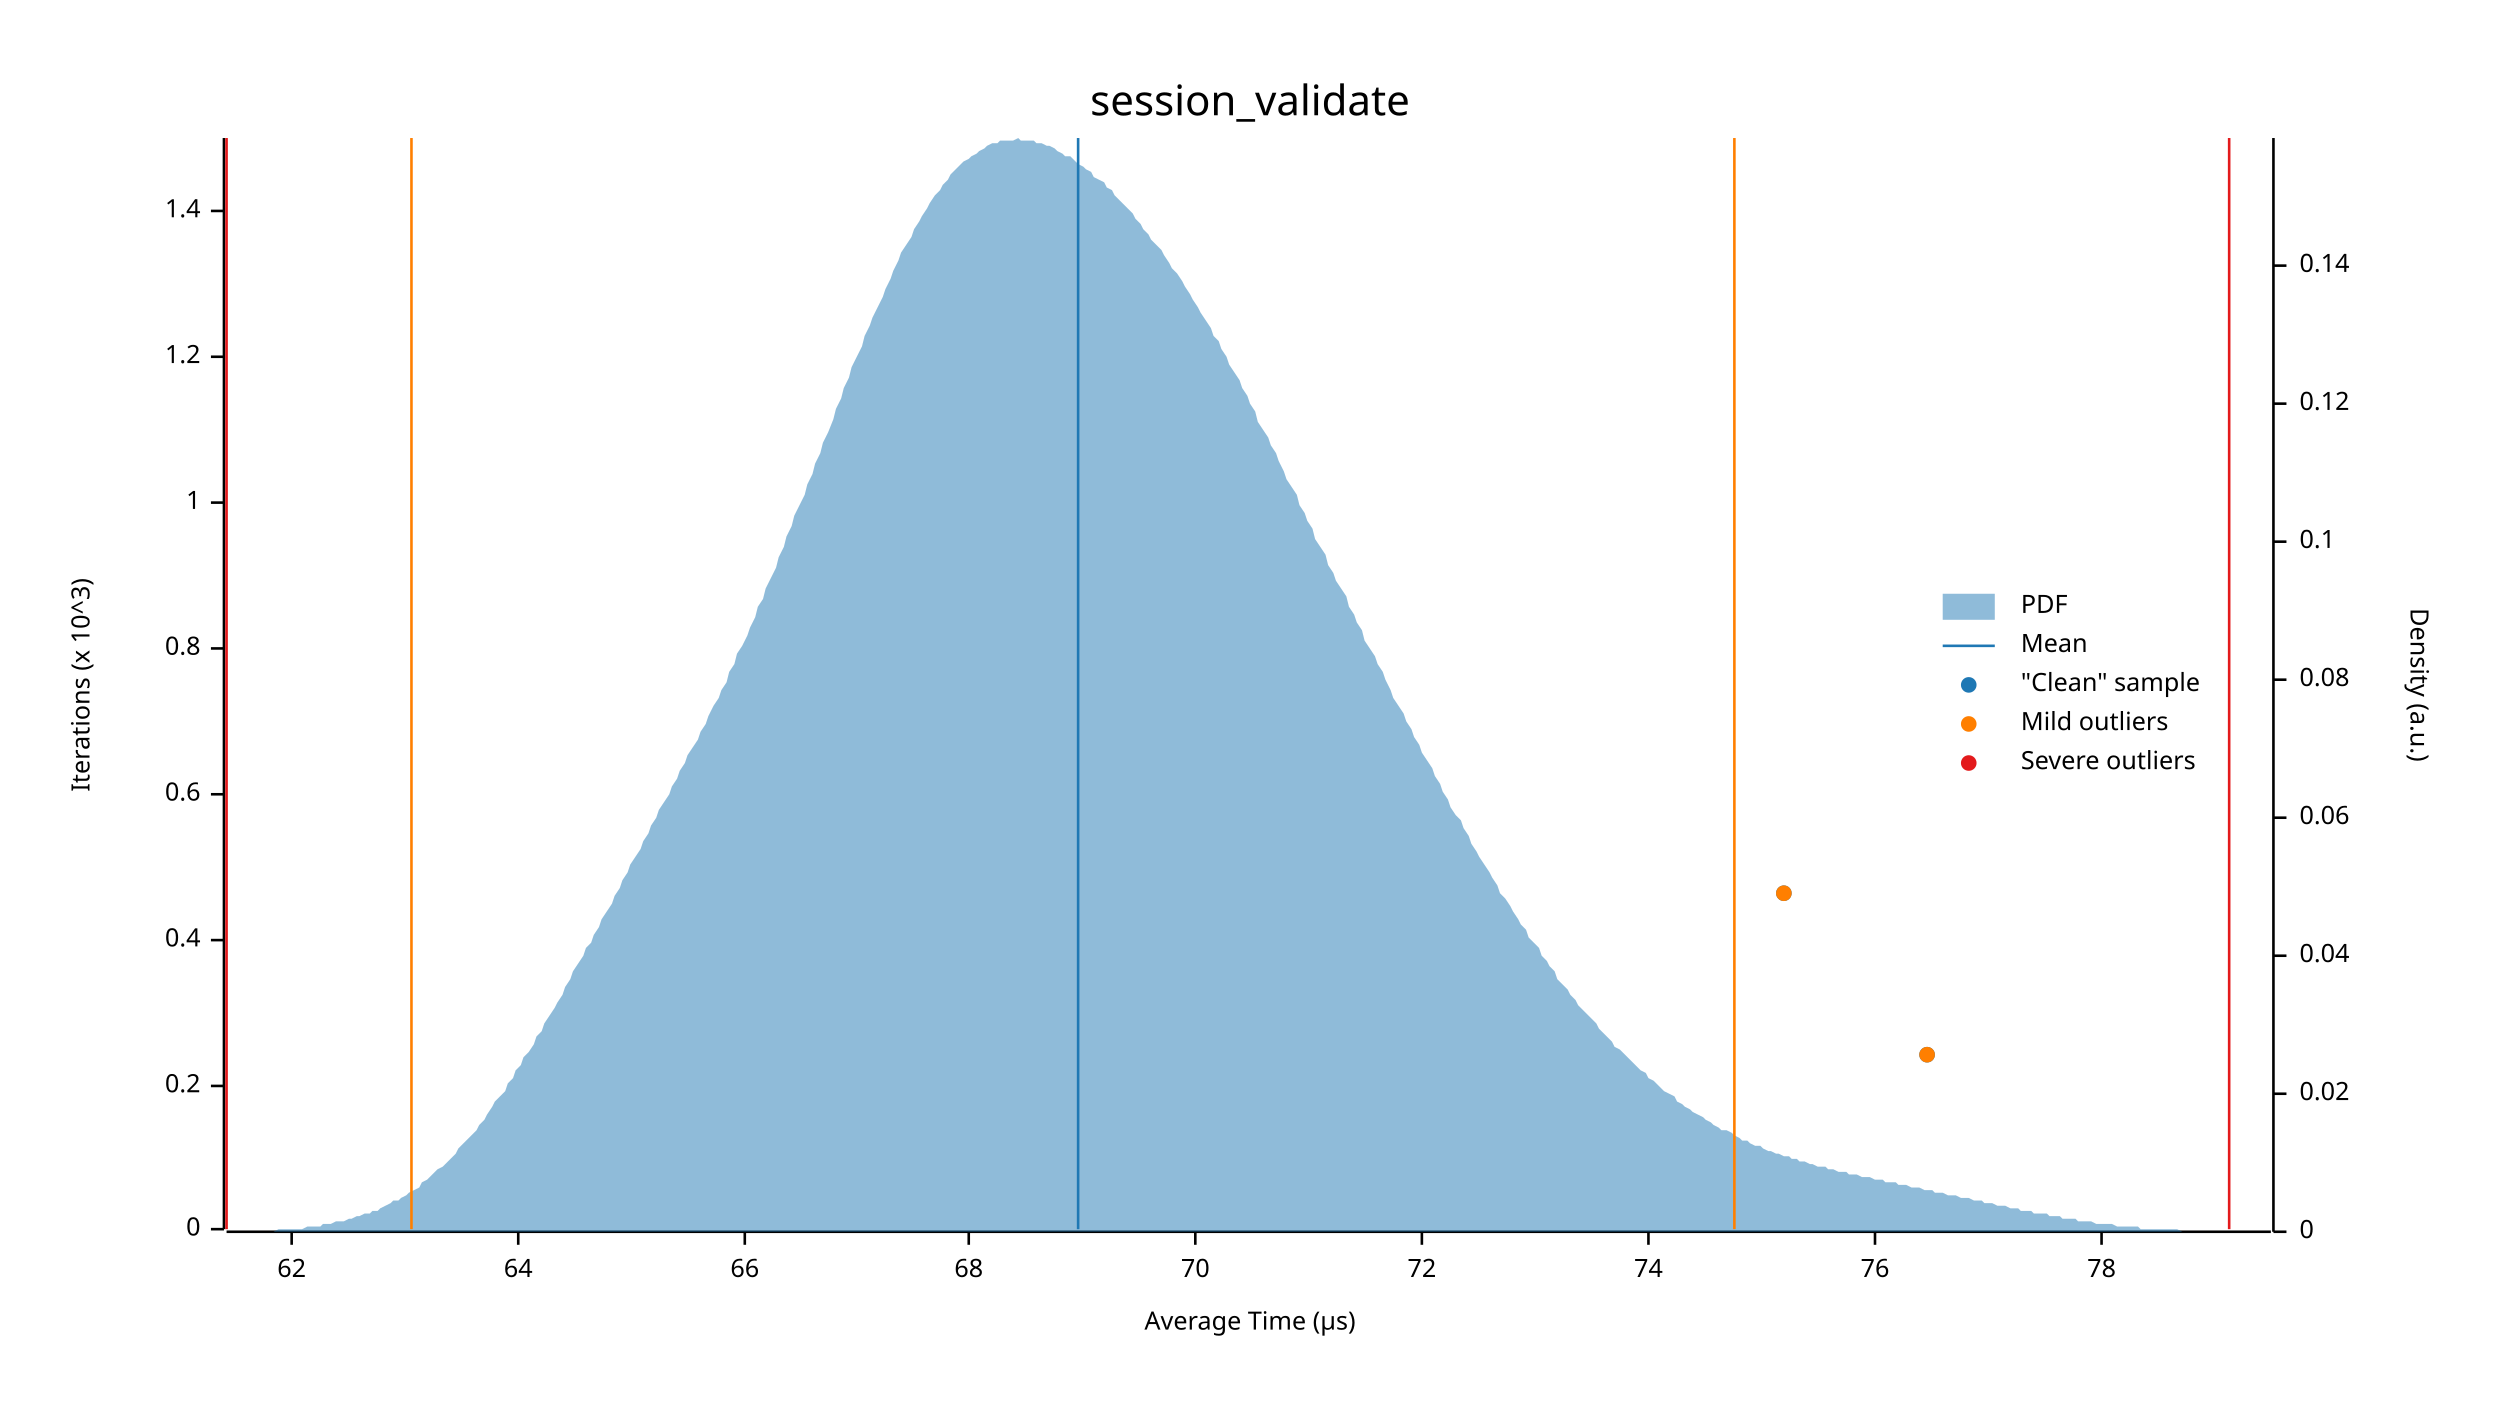
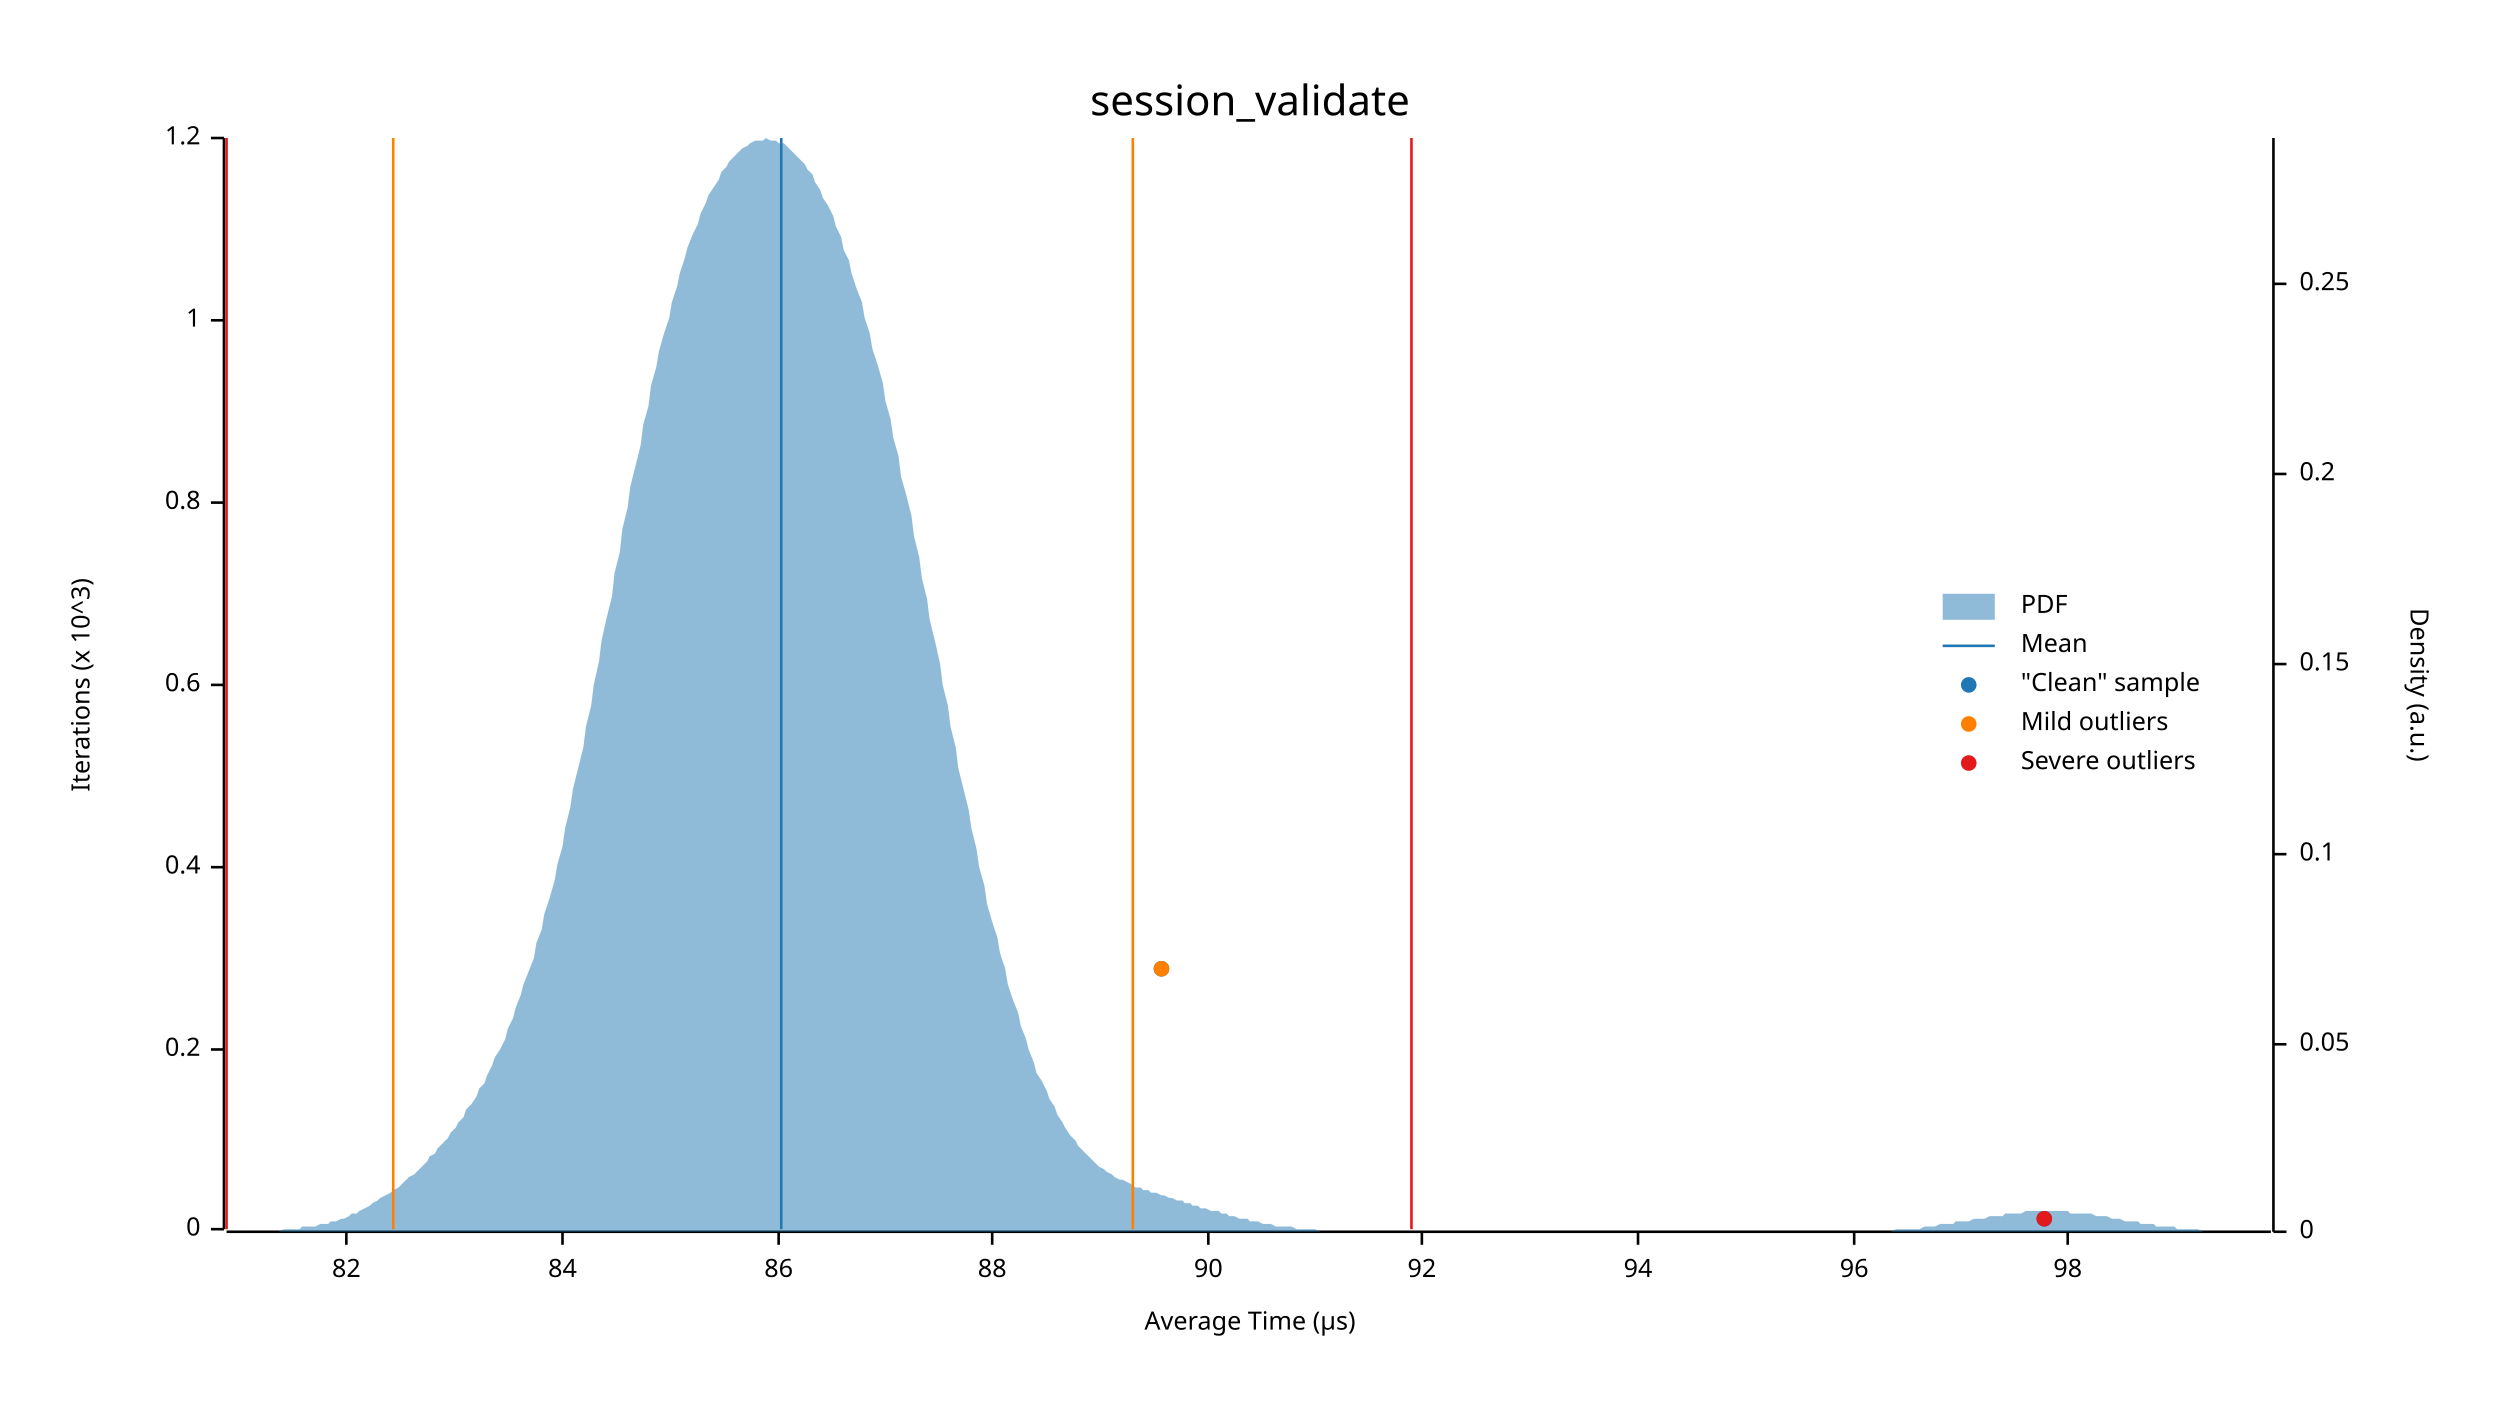
<svg xmlns="http://www.w3.org/2000/svg" width="960" height="540" viewBox="0 0 960 540">
  <text x="480" y="32" dy="0.76em" text-anchor="middle" font-family="sans-serif" font-size="16.129" opacity="1" fill="#000000">
session_validate
</text>
  <text x="27" y="263" dy="0.76em" text-anchor="middle" font-family="sans-serif" font-size="9.677" opacity="1" fill="#000000" transform="rotate(270, 27, 263)">
Iterations (x 10^3)
</text>
  <text x="480" y="513" dy="-0.5ex" text-anchor="middle" font-family="sans-serif" font-size="9.677" opacity="1" fill="#000000">
Average Time (µs)
</text>
  <polyline fill="none" opacity="1" stroke="#000000" stroke-width="1" points="86,53 86,472 " />
  <text x="77" y="472" dy="0.5ex" text-anchor="end" font-family="sans-serif" font-size="9.677" opacity="1" fill="#000000">
0
</text>
  <polyline fill="none" opacity="1" stroke="#000000" stroke-width="1" points="81,472 86,472 " />
-   <text x="77" y="417" dy="0.5ex" text-anchor="end" font-family="sans-serif" font-size="9.677" opacity="1" fill="#000000">
+   <text x="77" y="403" dy="0.5ex" text-anchor="end" font-family="sans-serif" font-size="9.677" opacity="1" fill="#000000">
0.2
</text>
-   <polyline fill="none" opacity="1" stroke="#000000" stroke-width="1" points="81,417 86,417 " />
-   <text x="77" y="361" dy="0.5ex" text-anchor="end" font-family="sans-serif" font-size="9.677" opacity="1" fill="#000000">
+   <polyline fill="none" opacity="1" stroke="#000000" stroke-width="1" points="81,403 86,403 " />
+   <text x="77" y="333" dy="0.5ex" text-anchor="end" font-family="sans-serif" font-size="9.677" opacity="1" fill="#000000">
0.4
</text>
-   <polyline fill="none" opacity="1" stroke="#000000" stroke-width="1" points="81,361 86,361 " />
-   <text x="77" y="305" dy="0.5ex" text-anchor="end" font-family="sans-serif" font-size="9.677" opacity="1" fill="#000000">
+   <polyline fill="none" opacity="1" stroke="#000000" stroke-width="1" points="81,333 86,333 " />
+   <text x="77" y="263" dy="0.5ex" text-anchor="end" font-family="sans-serif" font-size="9.677" opacity="1" fill="#000000">
0.6
</text>
-   <polyline fill="none" opacity="1" stroke="#000000" stroke-width="1" points="81,305 86,305 " />
-   <text x="77" y="249" dy="0.5ex" text-anchor="end" font-family="sans-serif" font-size="9.677" opacity="1" fill="#000000">
+   <polyline fill="none" opacity="1" stroke="#000000" stroke-width="1" points="81,263 86,263 " />
+   <text x="77" y="193" dy="0.5ex" text-anchor="end" font-family="sans-serif" font-size="9.677" opacity="1" fill="#000000">
0.8
</text>
-   <polyline fill="none" opacity="1" stroke="#000000" stroke-width="1" points="81,249 86,249 " />
-   <text x="77" y="193" dy="0.5ex" text-anchor="end" font-family="sans-serif" font-size="9.677" opacity="1" fill="#000000">
+   <polyline fill="none" opacity="1" stroke="#000000" stroke-width="1" points="81,193 86,193 " />
+   <text x="77" y="123" dy="0.5ex" text-anchor="end" font-family="sans-serif" font-size="9.677" opacity="1" fill="#000000">
1
</text>
-   <polyline fill="none" opacity="1" stroke="#000000" stroke-width="1" points="81,193 86,193 " />
-   <text x="77" y="137" dy="0.5ex" text-anchor="end" font-family="sans-serif" font-size="9.677" opacity="1" fill="#000000">
+   <polyline fill="none" opacity="1" stroke="#000000" stroke-width="1" points="81,123 86,123 " />
+   <text x="77" y="53" dy="0.5ex" text-anchor="end" font-family="sans-serif" font-size="9.677" opacity="1" fill="#000000">
1.2
</text>
-   <polyline fill="none" opacity="1" stroke="#000000" stroke-width="1" points="81,137 86,137 " />
-   <text x="77" y="81" dy="0.5ex" text-anchor="end" font-family="sans-serif" font-size="9.677" opacity="1" fill="#000000">
- 1.4
+   <polyline fill="none" opacity="1" stroke="#000000" stroke-width="1" points="81,53 86,53 " />
+   <polyline fill="none" opacity="1" stroke="#000000" stroke-width="1" points="87,473 872,473 " />
+   <text x="133" y="483" dy="0.76em" text-anchor="middle" font-family="sans-serif" font-size="9.677" opacity="1" fill="#000000">
+ 82
</text>
-   <polyline fill="none" opacity="1" stroke="#000000" stroke-width="1" points="81,81 86,81 " />
-   <polyline fill="none" opacity="1" stroke="#000000" stroke-width="1" points="87,473 872,473 " />
-   <text x="112" y="483" dy="0.76em" text-anchor="middle" font-family="sans-serif" font-size="9.677" opacity="1" fill="#000000">
- 62
+   <polyline fill="none" opacity="1" stroke="#000000" stroke-width="1" points="133,473 133,478 " />
+   <text x="216" y="483" dy="0.76em" text-anchor="middle" font-family="sans-serif" font-size="9.677" opacity="1" fill="#000000">
+ 84
</text>
-   <polyline fill="none" opacity="1" stroke="#000000" stroke-width="1" points="112,473 112,478 " />
-   <text x="199" y="483" dy="0.76em" text-anchor="middle" font-family="sans-serif" font-size="9.677" opacity="1" fill="#000000">
- 64
+   <polyline fill="none" opacity="1" stroke="#000000" stroke-width="1" points="216,473 216,478 " />
+   <text x="299" y="483" dy="0.76em" text-anchor="middle" font-family="sans-serif" font-size="9.677" opacity="1" fill="#000000">
+ 86
</text>
-   <polyline fill="none" opacity="1" stroke="#000000" stroke-width="1" points="199,473 199,478 " />
-   <text x="286" y="483" dy="0.76em" text-anchor="middle" font-family="sans-serif" font-size="9.677" opacity="1" fill="#000000">
- 66
+   <polyline fill="none" opacity="1" stroke="#000000" stroke-width="1" points="299,473 299,478 " />
+   <text x="381" y="483" dy="0.76em" text-anchor="middle" font-family="sans-serif" font-size="9.677" opacity="1" fill="#000000">
+ 88
</text>
-   <polyline fill="none" opacity="1" stroke="#000000" stroke-width="1" points="286,473 286,478 " />
-   <text x="372" y="483" dy="0.76em" text-anchor="middle" font-family="sans-serif" font-size="9.677" opacity="1" fill="#000000">
- 68
+   <polyline fill="none" opacity="1" stroke="#000000" stroke-width="1" points="381,473 381,478 " />
+   <text x="464" y="483" dy="0.76em" text-anchor="middle" font-family="sans-serif" font-size="9.677" opacity="1" fill="#000000">
+ 90
</text>
-   <polyline fill="none" opacity="1" stroke="#000000" stroke-width="1" points="372,473 372,478 " />
-   <text x="459" y="483" dy="0.76em" text-anchor="middle" font-family="sans-serif" font-size="9.677" opacity="1" fill="#000000">
- 70
- </text>
-   <polyline fill="none" opacity="1" stroke="#000000" stroke-width="1" points="459,473 459,478 " />
+   <polyline fill="none" opacity="1" stroke="#000000" stroke-width="1" points="464,473 464,478 " />
  <text x="546" y="483" dy="0.76em" text-anchor="middle" font-family="sans-serif" font-size="9.677" opacity="1" fill="#000000">
- 72
+ 92
</text>
  <polyline fill="none" opacity="1" stroke="#000000" stroke-width="1" points="546,473 546,478 " />
-   <text x="633" y="483" dy="0.76em" text-anchor="middle" font-family="sans-serif" font-size="9.677" opacity="1" fill="#000000">
- 74
+   <text x="629" y="483" dy="0.76em" text-anchor="middle" font-family="sans-serif" font-size="9.677" opacity="1" fill="#000000">
+ 94
</text>
-   <polyline fill="none" opacity="1" stroke="#000000" stroke-width="1" points="633,473 633,478 " />
-   <text x="720" y="483" dy="0.76em" text-anchor="middle" font-family="sans-serif" font-size="9.677" opacity="1" fill="#000000">
- 76
+   <polyline fill="none" opacity="1" stroke="#000000" stroke-width="1" points="629,473 629,478 " />
+   <text x="712" y="483" dy="0.76em" text-anchor="middle" font-family="sans-serif" font-size="9.677" opacity="1" fill="#000000">
+ 96
</text>
-   <polyline fill="none" opacity="1" stroke="#000000" stroke-width="1" points="720,473 720,478 " />
-   <text x="807" y="483" dy="0.76em" text-anchor="middle" font-family="sans-serif" font-size="9.677" opacity="1" fill="#000000">
- 78
+   <polyline fill="none" opacity="1" stroke="#000000" stroke-width="1" points="712,473 712,478 " />
+   <text x="794" y="483" dy="0.76em" text-anchor="middle" font-family="sans-serif" font-size="9.677" opacity="1" fill="#000000">
+ 98
</text>
-   <polyline fill="none" opacity="1" stroke="#000000" stroke-width="1" points="807,473 807,478 " />
+   <polyline fill="none" opacity="1" stroke="#000000" stroke-width="1" points="794,473 794,478 " />
  <text x="933" y="263" dy="0.76em" text-anchor="middle" font-family="sans-serif" font-size="9.677" opacity="1" fill="#000000" transform="rotate(90, 933, 263)">
Density (a.u.)
</text>
  <polyline fill="none" opacity="1" stroke="#000000" stroke-width="1" points="873,53 873,473 " />
  <text x="883" y="473" dy="0.5ex" text-anchor="start" font-family="sans-serif" font-size="9.677" opacity="1" fill="#000000">
0
</text>
  <polyline fill="none" opacity="1" stroke="#000000" stroke-width="1" points="873,473 878,473 " />
-   <text x="883" y="420" dy="0.5ex" text-anchor="start" font-family="sans-serif" font-size="9.677" opacity="1" fill="#000000">
- 0.02
+   <text x="883" y="401" dy="0.5ex" text-anchor="start" font-family="sans-serif" font-size="9.677" opacity="1" fill="#000000">
+ 0.05
</text>
-   <polyline fill="none" opacity="1" stroke="#000000" stroke-width="1" points="873,420 878,420 " />
-   <text x="883" y="367" dy="0.5ex" text-anchor="start" font-family="sans-serif" font-size="9.677" opacity="1" fill="#000000">
- 0.04
- </text>
-   <polyline fill="none" opacity="1" stroke="#000000" stroke-width="1" points="873,367 878,367 " />
-   <text x="883" y="314" dy="0.5ex" text-anchor="start" font-family="sans-serif" font-size="9.677" opacity="1" fill="#000000">
- 0.06
- </text>
-   <polyline fill="none" opacity="1" stroke="#000000" stroke-width="1" points="873,314 878,314 " />
-   <text x="883" y="261" dy="0.5ex" text-anchor="start" font-family="sans-serif" font-size="9.677" opacity="1" fill="#000000">
- 0.08
- </text>
-   <polyline fill="none" opacity="1" stroke="#000000" stroke-width="1" points="873,261 878,261 " />
-   <text x="883" y="208" dy="0.5ex" text-anchor="start" font-family="sans-serif" font-size="9.677" opacity="1" fill="#000000">
+   <polyline fill="none" opacity="1" stroke="#000000" stroke-width="1" points="873,401 878,401 " />
+   <text x="883" y="328" dy="0.5ex" text-anchor="start" font-family="sans-serif" font-size="9.677" opacity="1" fill="#000000">
0.1
</text>
-   <polyline fill="none" opacity="1" stroke="#000000" stroke-width="1" points="873,208 878,208 " />
-   <text x="883" y="155" dy="0.5ex" text-anchor="start" font-family="sans-serif" font-size="9.677" opacity="1" fill="#000000">
- 0.12
+   <polyline fill="none" opacity="1" stroke="#000000" stroke-width="1" points="873,328 878,328 " />
+   <text x="883" y="255" dy="0.5ex" text-anchor="start" font-family="sans-serif" font-size="9.677" opacity="1" fill="#000000">
+ 0.15
</text>
-   <polyline fill="none" opacity="1" stroke="#000000" stroke-width="1" points="873,155 878,155 " />
-   <text x="883" y="102" dy="0.5ex" text-anchor="start" font-family="sans-serif" font-size="9.677" opacity="1" fill="#000000">
- 0.14
+   <polyline fill="none" opacity="1" stroke="#000000" stroke-width="1" points="873,255 878,255 " />
+   <text x="883" y="182" dy="0.5ex" text-anchor="start" font-family="sans-serif" font-size="9.677" opacity="1" fill="#000000">
+ 0.2
</text>
-   <polyline fill="none" opacity="1" stroke="#000000" stroke-width="1" points="873,102 878,102 " />
-   <polygon opacity="0.5" fill="#1F78B4" points="87,473 88,473 90,473 91,473 93,473 94,473 96,473 98,473 99,473 101,473 102,473 104,473 105,473 107,472 109,472 110,472 112,472 113,472 115,472 116,472 118,471 120,471 121,471 123,471 124,470 126,470 127,470 129,469 131,469 132,469 134,468 135,468 137,467 138,467 140,466 142,466 143,465 145,465 146,464 148,463 150,462 151,461 153,461 154,460 156,459 157,458 159,457 161,456 162,454 164,453 165,452 167,450 168,449 170,448 172,446 173,445 175,443 176,441 178,439 179,438 181,436 183,434 184,432 186,430 187,428 189,425 190,423 192,421 194,419 195,416 197,414 198,411 200,409 201,406 203,404 205,401 206,398 208,396 209,393 211,390 213,387 214,385 216,382 217,379 219,376 220,373 222,370 224,367 225,364 227,362 228,359 230,356 231,353 233,350 235,347 236,344 238,341 239,338 241,335 242,332 244,329 246,326 247,323 249,320 250,317 252,314 253,311 255,308 257,305 258,302 260,299 261,296 263,293 264,290 266,287 268,284 269,281 271,278 272,275 274,271 276,268 277,265 279,262 280,258 282,255 283,251 285,248 287,244 288,241 290,237 291,233 293,230 294,226 296,222 298,218 299,214 301,210 302,206 304,202 305,198 307,194 309,190 310,186 312,182 313,178 315,174 316,170 318,166 320,161 321,157 323,153 324,149 326,145 327,141 329,137 331,133 332,129 334,125 335,122 337,118 339,114 340,111 342,107 343,104 345,100 346,97 348,94 350,91 351,88 353,85 354,83 356,80 357,78 359,75 361,73 362,71 364,69 365,67 367,65 368,64 370,62 372,61 373,60 375,59 376,58 378,57 379,56 381,55 383,55 384,54 386,54 387,54 389,54 391,53 392,54 394,54 395,54 397,54 398,55 400,55 402,56 403,56 405,57 406,58 408,59 409,60 411,60 413,62 414,63 416,64 417,65 419,66 420,68 422,69 424,70 425,72 427,73 428,75 430,77 431,78 433,80 435,82 436,84 438,86 439,88 441,90 442,92 444,94 446,96 447,98 449,101 450,103 452,105 454,108 455,110 457,113 458,115 460,118 461,120 463,123 465,126 466,129 468,131 469,134 471,137 472,140 474,143 476,146 477,149 479,152 480,155 482,158 483,162 485,165 487,168 488,171 490,174 491,177 493,181 494,184 496,187 498,190 499,194 501,197 502,200 504,203 505,207 507,210 509,213 510,217 512,220 513,223 515,226 517,229 518,233 520,236 521,239 523,242 524,246 526,249 528,252 529,255 531,258 532,261 534,265 535,268 537,271 539,274 540,277 542,280 543,283 545,286 546,289 548,292 550,295 551,298 553,301 554,304 556,307 557,310 559,313 561,315 562,318 564,321 565,324 567,327 568,329 570,332 572,335 573,337 575,340 576,343 578,345 580,348 581,350 583,353 584,355 586,357 587,360 589,362 591,364 592,367 594,369 595,371 597,373 598,376 600,378 602,380 603,382 605,384 606,386 608,388 609,389 611,391 613,393 614,395 616,397 617,398 619,400 620,402 622,403 624,405 625,406 627,408 628,409 630,411 632,412 633,414 635,415 636,416 638,418 639,419 641,420 643,421 644,423 646,424 647,425 649,426 650,427 652,428 654,429 655,430 657,431 658,432 660,433 661,434 663,434 665,435 666,436 668,437 669,438 671,438 672,439 674,440 676,440 677,441 679,442 680,442 682,443 683,443 685,444 687,444 688,445 690,445 691,446 693,446 695,447 696,447 698,448 699,448 701,448 702,449 704,449 706,450 707,450 709,450 710,451 712,451 713,451 715,452 717,452 718,452 720,453 721,453 723,453 724,454 726,454 728,454 729,455 731,455 732,455 734,456 735,456 737,456 739,457 740,457 742,457 743,458 745,458 746,458 748,459 750,459 751,459 753,460 754,460 756,460 758,461 759,461 761,461 762,462 764,462 765,462 767,463 769,463 770,463 772,464 773,464 775,464 776,465 778,465 780,465 781,466 783,466 784,466 786,466 787,467 789,467 791,467 792,468 794,468 795,468 797,468 798,469 800,469 802,469 803,469 805,470 806,470 808,470 809,470 811,470 813,471 814,471 816,471 817,471 819,471 821,471 822,472 824,472 825,472 827,472 828,472 830,472 832,472 833,472 835,472 836,472 838,473 839,473 841,473 843,473 844,473 846,473 847,473 849,473 850,473 852,473 854,473 855,473 857,473 858,473 860,473 861,473 863,473 865,473 866,473 868,473 869,473 871,473 873,473 873,473 87,473 " />
-   <polyline fill="none" opacity="1" stroke="#1F78B4" stroke-width="1" points="414,472 414,53 " />
-   <polyline fill="none" opacity="1" stroke="#FF7F00" stroke-width="1" points="158,472 158,53 " />
-   <polyline fill="none" opacity="1" stroke="#FF7F00" stroke-width="1" points="666,472 666,53 " />
+   <polyline fill="none" opacity="1" stroke="#000000" stroke-width="1" points="873,182 878,182 " />
+   <text x="883" y="109" dy="0.5ex" text-anchor="start" font-family="sans-serif" font-size="9.677" opacity="1" fill="#000000">
+ 0.25
+ </text>
+   <polyline fill="none" opacity="1" stroke="#000000" stroke-width="1" points="873,109 878,109 " />
+   <polygon opacity="0.5" fill="#1F78B4" points="87,473 88,473 90,473 91,473 93,473 94,473 96,473 98,473 99,473 101,473 102,473 104,473 105,473 107,473 109,472 110,472 112,472 113,472 115,472 116,471 118,471 120,471 121,471 123,470 124,470 126,470 127,469 129,469 131,468 132,468 134,467 135,466 137,466 138,465 140,464 142,463 143,462 145,461 146,460 148,459 150,458 151,457 153,456 154,455 156,453 157,452 159,451 161,449 162,448 164,446 165,444 167,443 168,441 170,439 172,437 173,435 175,433 176,431 178,429 179,426 181,424 183,421 184,418 186,416 187,413 189,409 190,406 192,403 194,399 195,395 197,391 198,387 200,382 201,378 203,373 205,368 206,362 208,357 209,351 211,345 213,338 214,332 216,325 217,318 219,310 220,303 222,295 224,287 225,279 227,271 228,263 230,254 231,246 233,237 235,229 236,220 238,212 239,203 241,195 242,187 244,179 246,171 247,163 249,156 250,148 252,141 253,135 255,128 257,122 258,116 260,110 261,105 263,99 264,95 266,90 268,86 269,82 271,78 272,75 274,72 276,69 277,66 279,64 280,62 282,60 283,59 285,57 287,56 288,55 290,54 291,54 293,54 294,53 296,54 298,54 299,55 301,55 302,56 304,58 305,59 307,61 309,63 310,65 312,67 313,70 315,73 316,76 318,79 320,83 321,87 323,91 324,96 326,100 327,105 329,111 331,116 332,122 334,128 335,134 337,140 339,147 340,154 342,161 343,168 345,175 346,183 348,190 350,198 351,206 353,214 354,222 356,230 357,238 359,246 361,255 362,263 364,271 365,279 367,287 368,295 370,303 372,311 373,318 375,326 376,333 378,340 379,347 381,354 383,360 384,366 386,372 387,378 389,384 391,389 392,394 394,399 395,403 397,408 398,412 400,415 402,419 403,422 405,425 406,428 408,431 409,433 411,436 413,438 414,440 416,442 417,443 419,445 420,446 422,448 424,449 425,450 427,451 428,452 430,453 431,453 433,454 435,455 436,456 438,456 439,457 441,457 442,458 444,458 446,459 447,459 449,460 450,460 452,461 454,461 455,462 457,462 458,463 460,463 461,464 463,464 465,465 466,465 468,465 469,466 471,466 472,467 474,467 476,468 477,468 479,468 480,469 482,469 483,469 485,470 487,470 488,470 490,471 491,471 493,471 494,471 496,471 498,472 499,472 501,472 502,472 504,472 505,472 507,473 509,473 510,473 512,473 513,473 515,473 517,473 518,473 520,473 521,473 523,473 524,473 526,473 528,473 529,473 531,473 532,473 534,473 535,473 537,473 539,473 540,473 542,473 543,473 545,473 546,473 548,473 550,473 551,473 553,473 554,473 556,473 557,473 559,473 561,473 562,473 564,473 565,473 567,473 568,473 570,473 572,473 573,473 575,473 576,473 578,473 580,473 581,473 583,473 584,473 586,473 587,473 589,473 591,473 592,473 594,473 595,473 597,473 598,473 600,473 602,473 603,473 605,473 606,473 608,473 609,473 611,473 613,473 614,473 616,473 617,473 619,473 620,473 622,473 624,473 625,473 627,473 628,473 630,473 632,473 633,473 635,473 636,473 638,473 639,473 641,473 643,473 644,473 646,473 647,473 649,473 650,473 652,473 654,473 655,473 657,473 658,473 660,473 661,473 663,473 665,473 666,473 668,473 669,473 671,473 672,473 674,473 676,473 677,473 679,473 680,473 682,473 683,473 685,473 687,473 688,473 690,473 691,473 693,473 695,473 696,473 698,473 699,473 701,473 702,473 704,473 706,473 707,473 709,473 710,473 712,473 713,473 715,473 717,473 718,473 720,473 721,473 723,473 724,473 726,473 728,472 729,472 731,472 732,472 734,472 735,472 737,472 739,471 740,471 742,471 743,471 745,470 746,470 748,470 750,470 751,469 753,469 754,469 756,469 758,468 759,468 761,468 762,468 764,467 765,467 767,467 769,467 770,466 772,466 773,466 775,466 776,466 778,465 780,465 781,465 783,465 784,465 786,465 787,465 789,465 791,465 792,465 794,465 795,466 797,466 798,466 800,466 802,466 803,466 805,467 806,467 808,467 809,467 811,468 813,468 814,468 816,469 817,469 819,469 821,469 822,470 824,470 825,470 827,470 828,471 830,471 832,471 833,471 835,471 836,472 838,472 839,472 841,472 843,472 844,472 846,473 847,473 849,473 850,473 852,473 854,473 855,473 857,473 858,473 860,473 861,473 863,473 865,473 866,473 868,473 869,473 871,473 873,473 873,473 87,473 " />
+   <polyline fill="none" opacity="1" stroke="#1F78B4" stroke-width="1" points="300,472 300,53 " />
+   <polyline fill="none" opacity="1" stroke="#FF7F00" stroke-width="1" points="151,472 151,53 " />
+   <polyline fill="none" opacity="1" stroke="#FF7F00" stroke-width="1" points="435,472 435,53 " />
  <polyline fill="none" opacity="1" stroke="#E31A1C" stroke-width="1" points="87,472 87,53 " />
-   <polyline fill="none" opacity="1" stroke="#E31A1C" stroke-width="1" points="856,472 856,53 " />
-   <circle cx="740" cy="405" r="3" opacity="1" fill="#1F78B4" stroke="none" stroke-width="1" />
-   <circle cx="685" cy="343" r="3" opacity="1" fill="#1F78B4" stroke="none" stroke-width="1" />
-   <circle cx="740" cy="405" r="3" opacity="1" fill="#FF7F00" stroke="none" stroke-width="1" />
-   <circle cx="685" cy="343" r="3" opacity="1" fill="#FF7F00" stroke="none" stroke-width="1" />
+   <polyline fill="none" opacity="1" stroke="#E31A1C" stroke-width="1" points="542,472 542,53 " />
+   <circle cx="785" cy="468" r="3" opacity="1" fill="#1F78B4" stroke="none" stroke-width="1" />
+   <circle cx="446" cy="372" r="3" opacity="1" fill="#1F78B4" stroke="none" stroke-width="1" />
+   <circle cx="446" cy="372" r="3" opacity="1" fill="#FF7F00" stroke="none" stroke-width="1" />
+   <circle cx="785" cy="468" r="3" opacity="1" fill="#E31A1C" stroke="none" stroke-width="1" />
  <text x="776" y="228" dy="0.76em" text-anchor="start" font-family="sans-serif" font-size="9.677" opacity="1" fill="#000000">
PDF
</text>
  <text x="776" y="243" dy="0.76em" text-anchor="start" font-family="sans-serif" font-size="9.677" opacity="1" fill="#000000">
Mean
</text>
  <text x="776" y="258" dy="0.76em" text-anchor="start" font-family="sans-serif" font-size="9.677" opacity="1" fill="#000000">
"Clean" sample
</text>
  <text x="776" y="273" dy="0.76em" text-anchor="start" font-family="sans-serif" font-size="9.677" opacity="1" fill="#000000">
Mild outliers
</text>
  <text x="776" y="288" dy="0.76em" text-anchor="start" font-family="sans-serif" font-size="9.677" opacity="1" fill="#000000">
Severe outliers
</text>
  <rect x="746" y="228" width="20" height="10" opacity="0.5" fill="#1F78B4" stroke="none" />
  <polyline fill="none" opacity="1" stroke="#1F78B4" stroke-width="1" points="746,248 766,248 " />
  <circle cx="756" cy="263" r="3" opacity="1" fill="#1F78B4" stroke="none" stroke-width="1" />
  <circle cx="756" cy="278" r="3" opacity="1" fill="#FF7F00" stroke="none" stroke-width="1" />
  <circle cx="756" cy="293" r="3" opacity="1" fill="#E31A1C" stroke="none" stroke-width="1" />
</svg>
